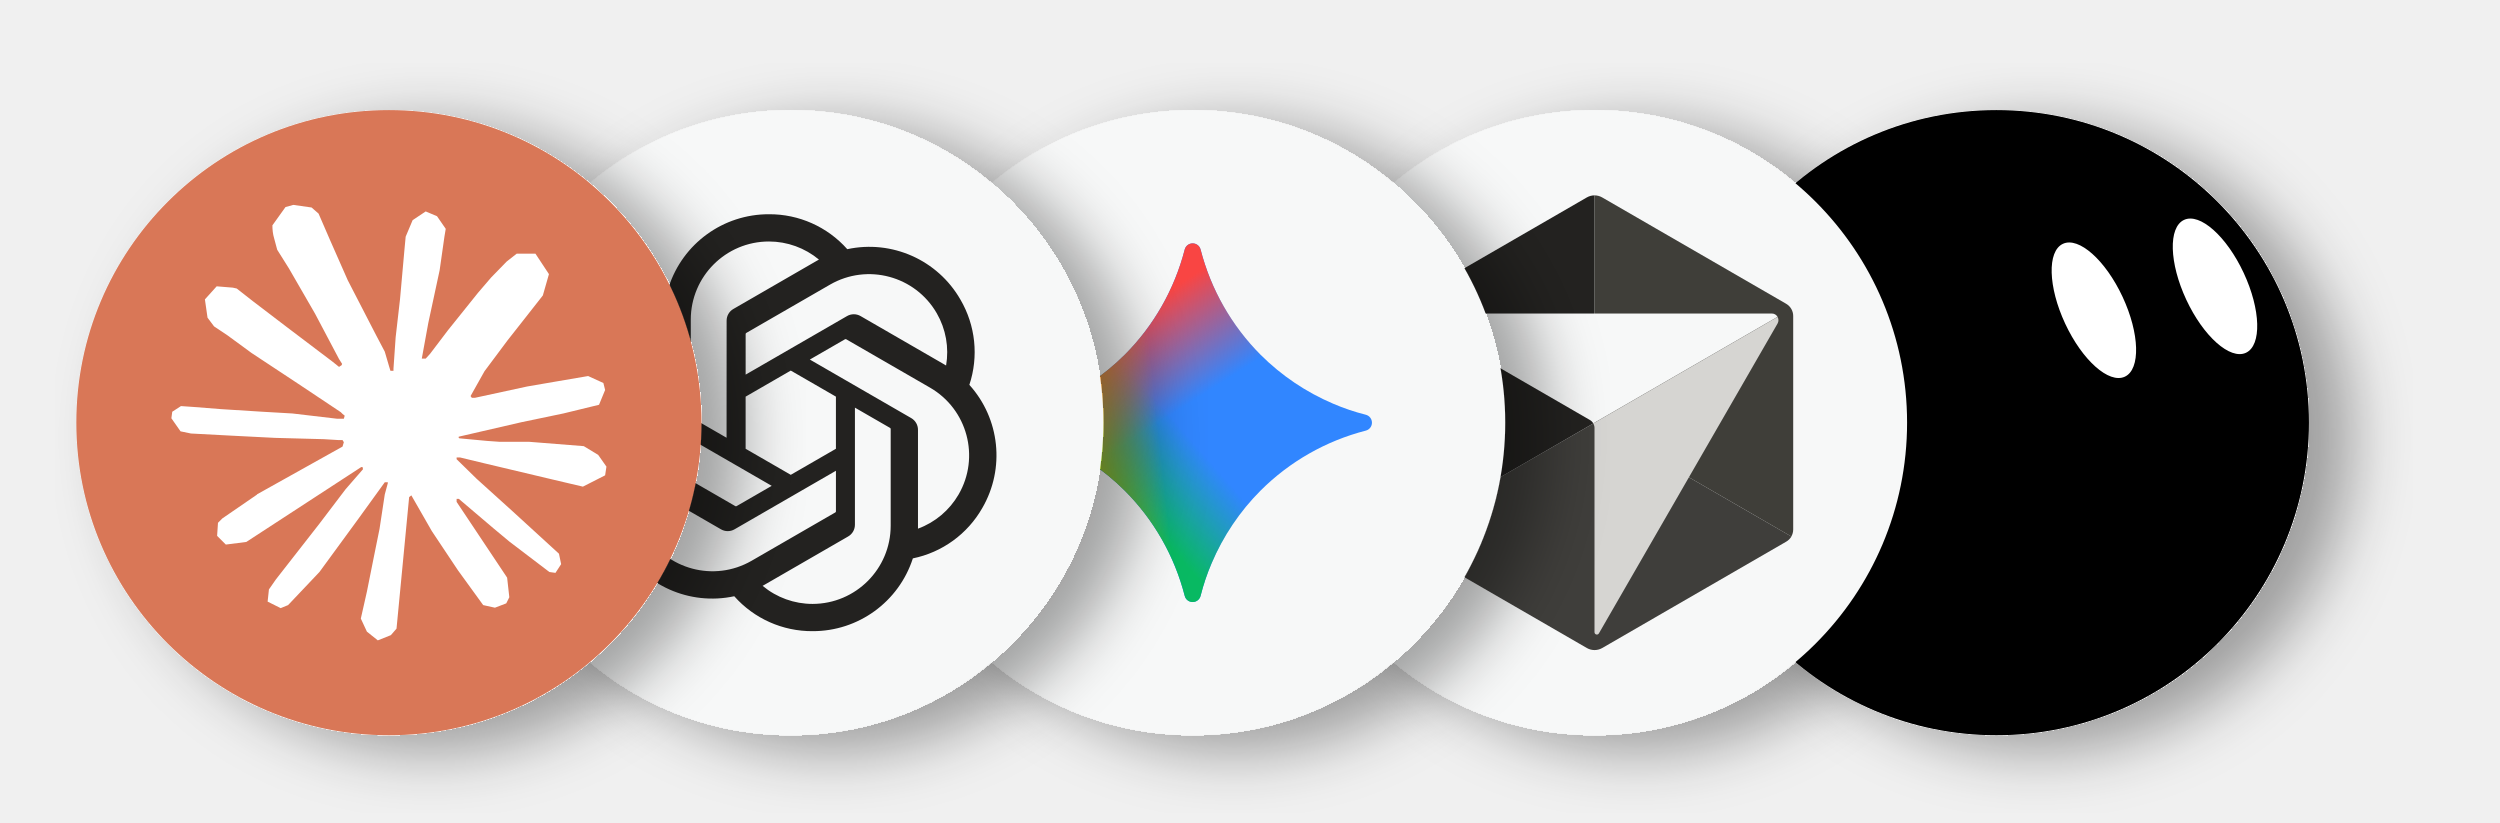
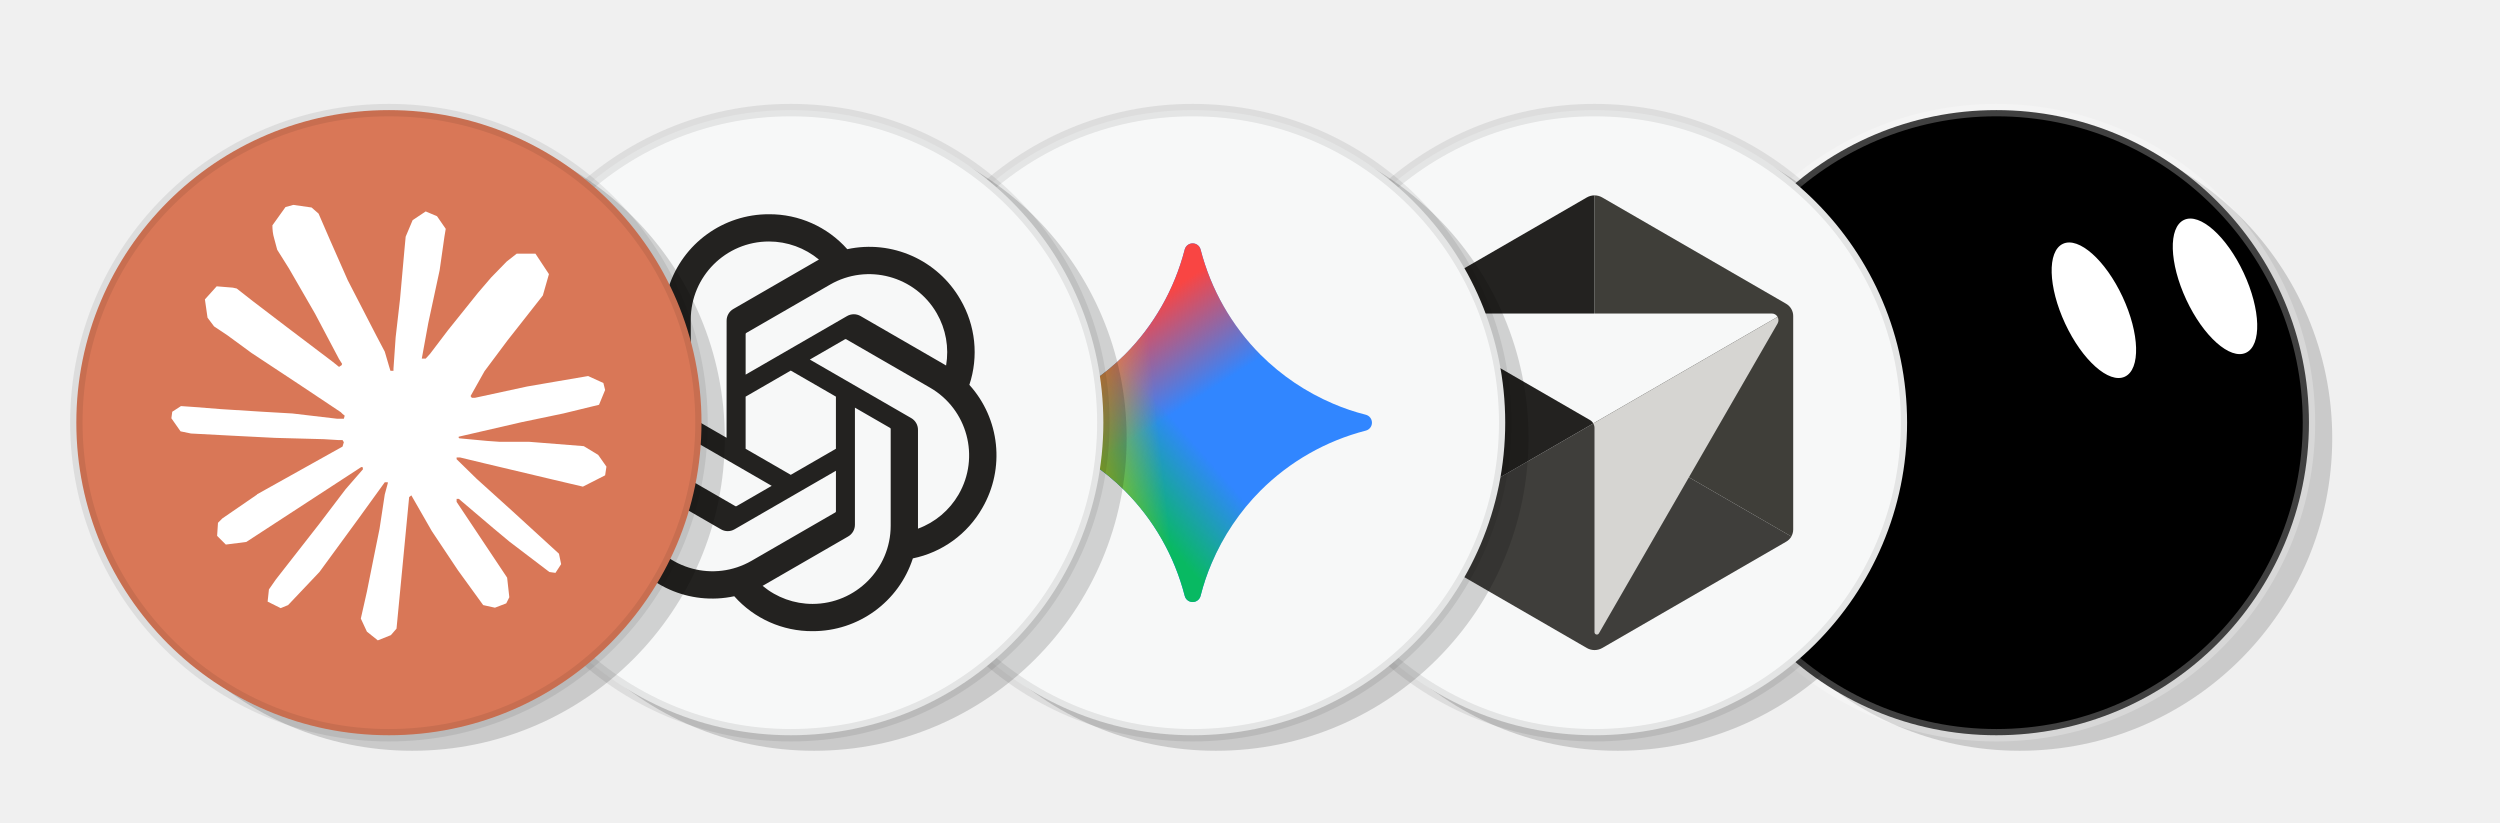
<svg xmlns="http://www.w3.org/2000/svg" width="161" height="53" viewBox="0 0 161 53" fill="none">
  <style>
@keyframes lift {
  0% { transform: none; animation-timing-function: ease-in-out; }
  3.78% { transform: translateY(-2px) scale(1.15); }
  8.11%, 100% { transform: none; }
}
.mark {
  transform-box: fill-box;
  transform-origin: center;
  animation: lift 3.7s linear infinite;
}
#claude { animation-delay: 0s; }
#chatgpt { animation-delay: 0.18s; }
#gemini { animation-delay: 0.36s; }
#cursor { animation-delay: 0.54s; }
#grok { animation-delay: 0.72s; }
@media (prefers-reduced-motion: reduce) {
  .mark { animation: none; }
}
</style>
-   <g transform="translate(108.436 7.09)" filter="url(#shadow)">
+   <g transform="translate(108.436 7.09)">
    <g id="grok" class="mark">
-       <circle cx="20.13" cy="20.13" r="20.13" fill="#000000" />
+       <circle cx="21.63" cy="21.13" r="20.13" fill="#000000" fill-opacity="0.16" />
+       <circle cx="20.13" cy="20.13" r="20.13" fill="#000000" stroke="#FFFFFF" stroke-opacity="0.25" stroke-width="0.8" />
      <ellipse cx="26.41" cy="12.89" rx="2.04" ry="4.72" transform="rotate(-25 26.41 12.89)" fill="#FFFFFF" />
      <ellipse cx="34.21" cy="11.35" rx="2.04" ry="4.72" transform="rotate(-25 34.21 11.35)" fill="#FFFFFF" />
    </g>
  </g>
-   <g transform="translate(82.556 7.09)" filter="url(#shadow)">
+   <g transform="translate(82.556 7.09)">
    <g id="cursor" class="mark">
-       <circle cx="20.13" cy="20.13" r="20.13" fill="#F7F8F8" />
+       <circle cx="21.63" cy="21.13" r="20.13" fill="#000000" fill-opacity="0.16" />
+       <circle cx="20.13" cy="20.13" r="20.13" fill="#F7F8F8" stroke="#000000" stroke-opacity="0.08" stroke-width="0.8" />
      <g transform="translate(7.336 5.492)">
        <path transform="translate(0.121 14.641)" d="M12.676 0L25.352 7.328C25.274 7.463 25.161 7.578 25.021 7.659L13.173 14.508C12.866 14.686 12.486 14.686 12.178 14.508L0.331 7.659C0.191 7.578 0.078 7.463 0 7.328L12.676 0Z" fill="#3F3E3B" />
        <path d="M12.797 0V14.641L0.121 21.969C0.043 21.834 0 21.678 0 21.517V7.766C0 7.443 0.172 7.144 0.452 6.982L12.299 0.133C12.453 0.044 12.625 0 12.796 0H12.797Z" fill="#232220" />
        <path transform="translate(12.793 0)" d="M12.675 7.313C12.597 7.178 12.484 7.063 12.345 6.982L0.497 0.133C0.343 0.044 0.172 0 0 0V14.641L12.676 21.969C12.754 21.834 12.797 21.678 12.797 21.517V7.766C12.797 7.604 12.754 7.449 12.676 7.313H12.675Z" fill="#3F3E39" />
        <path transform="translate(12.715 7.828)" d="M11.868 0.001C11.94 0.125 11.95 0.284 11.868 0.426L0.362 20.38C0.285 20.515 0.079 20.459 0.079 20.304V7.155C0.079 7.05 0.051 6.949 0 6.861L11.867 0H11.868V0.001Z" fill="#D6D5D2" />
        <path transform="translate(1.051 7.609)" d="M23.531 0.212L11.664 7.073C11.613 6.985 11.54 6.91 11.449 6.858L0.076 0.283C-0.059 0.206 -0.003 0 0.152 0H23.164C23.327 0 23.46 0.088 23.531 0.212Z" fill="#F7F8F8" />
      </g>
    </g>
  </g>
-   <g transform="translate(56.676 7.09)" filter="url(#shadow)">
+   <g transform="translate(56.676 7.09)">
    <g id="gemini" class="mark">
-       <circle cx="20.13" cy="20.13" r="20.13" fill="#F7F8F8" />
+       <circle cx="21.63" cy="21.13" r="20.13" fill="#000000" fill-opacity="0.16" />
+       <circle cx="20.13" cy="20.13" r="20.13" fill="#F7F8F8" stroke="#000000" stroke-opacity="0.08" stroke-width="0.8" />
      <g transform="translate(7.53 7.53) scale(1.05)">
        <path d="M20.616 10.835a14.147 14.147 0 01-4.45-3.001 14.111 14.111 0 01-3.678-6.452.503.503 0 00-.975 0 14.134 14.134 0 01-3.679 6.452 14.155 14.155 0 01-4.45 3.001c-.65.28-1.318.505-2.002.678a.502.502 0 000 .975c.684.172 1.35.397 2.002.677a14.147 14.147 0 014.45 3.001 14.112 14.112 0 013.679 6.453.502.502 0 00.975 0c.172-.685.397-1.351.677-2.003a14.145 14.145 0 013.001-4.45 14.113 14.113 0 016.453-3.678.503.503 0 000-.975 13.245 13.245 0 01-2.003-.678z" fill="#3186FF" />
        <path d="M20.616 10.835a14.147 14.147 0 01-4.45-3.001 14.111 14.111 0 01-3.678-6.452.503.503 0 00-.975 0 14.134 14.134 0 01-3.679 6.452 14.155 14.155 0 01-4.45 3.001c-.65.28-1.318.505-2.002.678a.502.502 0 000 .975c.684.172 1.35.397 2.002.677a14.147 14.147 0 014.45 3.001 14.112 14.112 0 013.679 6.453.502.502 0 00.975 0c.172-.685.397-1.351.677-2.003a14.145 14.145 0 013.001-4.45 14.113 14.113 0 016.453-3.678.503.503 0 000-.975 13.245 13.245 0 01-2.003-.678z" fill="url(#gemini-green)" />
        <path d="M20.616 10.835a14.147 14.147 0 01-4.45-3.001 14.111 14.111 0 01-3.678-6.452.503.503 0 00-.975 0 14.134 14.134 0 01-3.679 6.452 14.155 14.155 0 01-4.45 3.001c-.65.28-1.318.505-2.002.678a.502.502 0 000 .975c.684.172 1.35.397 2.002.677a14.147 14.147 0 014.45 3.001 14.112 14.112 0 013.679 6.453.502.502 0 00.975 0c.172-.685.397-1.351.677-2.003a14.145 14.145 0 013.001-4.45 14.113 14.113 0 016.453-3.678.503.503 0 000-.975 13.245 13.245 0 01-2.003-.678z" fill="url(#gemini-red)" />
        <path d="M20.616 10.835a14.147 14.147 0 01-4.45-3.001 14.111 14.111 0 01-3.678-6.452.503.503 0 00-.975 0 14.134 14.134 0 01-3.679 6.452 14.155 14.155 0 01-4.45 3.001c-.65.28-1.318.505-2.002.678a.502.502 0 000 .975c.684.172 1.35.397 2.002.677a14.147 14.147 0 014.45 3.001 14.112 14.112 0 013.679 6.453.502.502 0 00.975 0c.172-.685.397-1.351.677-2.003a14.145 14.145 0 013.001-4.45 14.113 14.113 0 016.453-3.678.503.503 0 000-.975 13.245 13.245 0 01-2.003-.678z" fill="url(#gemini-yellow)" />
      </g>
    </g>
  </g>
-   <g transform="translate(30.796 7.09)" filter="url(#shadow)">
+   <g transform="translate(30.796 7.09)">
    <g id="chatgpt" class="mark">
-       <circle cx="20.13" cy="20.13" r="20.13" fill="#F7F8F8" />
+       <circle cx="21.63" cy="21.13" r="20.13" fill="#000000" fill-opacity="0.16" />
+       <circle cx="20.13" cy="20.13" r="20.13" fill="#F7F8F8" stroke="#000000" stroke-opacity="0.08" stroke-width="0.8" />
      <path transform="translate(6.883 6.707)" fill="#232220" d="M24.747 10.99C25.356 9.161 25.146 7.158 24.172 5.495C22.707 2.944 19.762 1.632 16.886 2.25C15.606 0.808 13.768 -0.012 11.84 0C8.9 -0.007 6.291 1.886 5.387 4.684C3.498 5.071 1.868 6.253 0.914 7.929C-0.562 10.473 -0.226 13.68 1.746 15.861C1.137 17.69 1.347 19.692 2.321 21.355C3.786 23.906 6.731 25.219 9.607 24.601C10.886 26.043 12.726 26.862 14.653 26.85C17.595 26.857 20.204 24.963 21.109 22.163C22.997 21.776 24.628 20.594 25.582 18.918C27.056 16.374 26.719 13.169 24.748 10.988L24.747 10.99ZM14.655 25.095C13.477 25.097 12.337 24.685 11.433 23.931C11.474 23.909 11.546 23.869 11.592 23.841L16.939 20.753C17.212 20.598 17.38 20.307 17.378 19.992V12.455L19.638 13.759C19.662 13.771 19.678 13.795 19.681 13.821V20.063C19.678 22.839 17.43 25.089 14.655 25.095ZM3.844 20.478C3.254 19.459 3.042 18.265 3.244 17.106C3.283 17.13 3.353 17.173 3.402 17.201L8.749 20.289C9.02 20.448 9.356 20.448 9.628 20.289L16.155 16.52V19.13C16.157 19.156 16.144 19.182 16.123 19.199L10.718 22.32C8.311 23.706 5.237 22.882 3.845 20.478H3.844ZM2.437 8.807C3.024 7.787 3.951 7.006 5.055 6.601C5.055 6.647 5.053 6.729 5.053 6.786V12.962C5.051 13.276 5.219 13.567 5.492 13.722L12.019 17.491L9.759 18.796C9.737 18.811 9.708 18.813 9.683 18.802L4.278 15.679C1.875 14.288 1.051 11.214 2.436 8.808L2.437 8.807ZM21.002 13.127L14.475 9.358L16.735 8.054C16.757 8.039 16.786 8.037 16.811 8.048L22.216 11.168C24.623 12.559 25.448 15.637 24.057 18.044C23.469 19.062 22.543 19.843 21.439 20.249V13.888C21.442 13.574 21.275 13.284 21.003 13.127H21.002ZM23.251 9.743C23.212 9.718 23.142 9.676 23.092 9.648L17.746 6.56C17.475 6.401 17.139 6.401 16.867 6.56L10.34 10.329V7.72C10.338 7.693 10.351 7.667 10.372 7.65L15.776 4.532C18.184 3.143 21.262 3.97 22.649 6.378C23.236 7.395 23.448 8.586 23.249 9.743H23.251ZM9.112 14.394L6.851 13.089C6.827 13.077 6.811 13.054 6.807 13.027V6.785C6.809 4.006 9.064 1.754 11.843 1.755C13.018 1.755 14.156 2.168 15.06 2.92C15.019 2.942 14.948 2.981 14.901 3.01L9.555 6.098C9.281 6.253 9.113 6.543 9.115 6.858L9.112 14.392V14.394ZM10.339 11.747L13.247 10.068L16.154 11.746V15.104L13.247 16.782L10.339 15.104V11.747Z" />
    </g>
  </g>
-   <g transform="translate(4.916 7.09)" filter="url(#shadow)">
+   <g transform="translate(4.916 7.09)">
    <g id="claude" class="mark">
-       <circle cx="20.13" cy="20.13" r="20.13" fill="#D97757" />
+       <circle cx="21.63" cy="21.13" r="20.13" fill="#000000" fill-opacity="0.16" />
+       <circle cx="20.13" cy="20.13" r="20.13" fill="#D97757" stroke="#000000" stroke-opacity="0.08" stroke-width="0.8" />
      <path transform="translate(6.121 6.105)" fill="#FFFFFF" d="M5.497 18.65L11.022 15.565L11.106 15.284L11.022 15.144H10.741L9.816 15.088L6.675 15.004L3.926 14.864L1.262 14.723L0.589 14.583L0 13.742L0.056 13.321L0.617 12.957L1.43 13.013L3.197 13.153L5.861 13.321L7.796 13.433L10.657 13.77H11.106L11.162 13.574L11.022 13.461L10.909 13.349L8.133 11.498L5.16 9.535L3.59 8.385L2.748 7.824L2.328 7.264L2.159 6.086L2.917 5.244L3.954 5.329L4.207 5.385L5.244 6.198L7.488 7.909L10.377 10.096L10.797 10.433L10.966 10.32L10.993 10.236L10.797 9.928L9.255 7.011L7.572 4.095L6.815 2.889L6.619 2.159C6.534 1.879 6.506 1.599 6.506 1.318L7.348 0.14L7.853 0L9.03 0.168L9.479 0.561L10.208 2.244L11.358 4.852L13.181 8.385L13.742 9.451L14.022 10.405L14.107 10.685H14.303V10.545L14.443 8.526L14.723 6.086L15.004 2.945L15.088 2.047L15.537 0.982L16.378 0.421L17.107 0.729L17.668 1.542L17.584 2.047L17.276 4.207L16.546 7.6L16.126 9.9H16.378L16.659 9.591L17.808 8.077L19.744 5.665L20.585 4.683L21.595 3.646L22.239 3.141H23.445L24.315 4.459L23.922 5.833L22.688 7.404L21.651 8.722L20.164 10.713L19.267 12.312L19.351 12.424H19.547L22.913 11.695L24.707 11.386L26.839 11.022L27.82 11.47L27.933 11.919L27.54 12.873L25.24 13.433L22.548 13.994L18.538 14.92L18.482 14.948L18.538 15.032L20.332 15.2L21.118 15.256H23.025L26.558 15.537L27.484 16.098L28.017 16.855L27.933 17.416L26.502 18.145L24.595 17.696L20.108 16.631L18.594 16.266H18.369V16.378L19.659 17.64L21.987 19.744L24.96 22.464L25.1 23.137L24.735 23.698L24.343 23.642L21.763 21.679L20.753 20.837L18.509 18.93H18.369V19.127L18.874 19.884L21.622 24.006L21.763 25.268L21.566 25.661L20.837 25.941L20.08 25.773L18.453 23.529L16.771 21.006L15.453 18.706L15.312 18.818L14.499 27.288L14.135 27.708L13.293 28.045L12.592 27.484L12.2 26.642L12.592 24.904L13.041 22.66L13.405 20.865L13.742 18.65L13.938 17.921V17.864H13.742L12.059 20.192L9.535 23.642L7.516 25.773L7.039 25.969L6.198 25.549L6.282 24.764L6.731 24.119L9.535 20.529L11.218 18.313L12.34 17.023L12.312 16.883H12.227L4.824 21.707L3.506 21.875L2.945 21.314L3.001 20.473L3.281 20.192L5.525 18.65H5.497Z" />
    </g>
  </g>
  <defs>
    <linearGradient id="gemini-green" gradientUnits="userSpaceOnUse" x1="7" x2="11" y1="15.5" y2="12">
      <stop stop-color="#08B962" />
      <stop offset="1" stop-color="#08B962" stop-opacity="0" />
    </linearGradient>
    <linearGradient id="gemini-red" gradientUnits="userSpaceOnUse" x1="8" x2="11.5" y1="5.5" y2="11">
      <stop stop-color="#F94543" />
      <stop offset="1" stop-color="#F94543" stop-opacity="0" />
    </linearGradient>
    <linearGradient id="gemini-yellow" gradientUnits="userSpaceOnUse" x1="3.5" x2="17.5" y1="13.5" y2="12">
      <stop stop-color="#FABC12" />
      <stop offset=".46" stop-color="#FABC12" stop-opacity="0" />
    </linearGradient>
-     <filter id="shadow" x="-1.312" y="-3" width="48.261" height="48.262" filterUnits="userSpaceOnUse" color-interpolation-filters="sRGB">
-       <feFlood flood-opacity="0" result="BackgroundImageFix" />
-       <feColorMatrix in="SourceAlpha" type="matrix" values="0 0 0 0 0 0 0 0 0 0 0 0 0 0 0 0 0 0 127 0" result="hardAlpha" />
-       <feOffset dx="2.688" dy="1" />
-       <feGaussianBlur stdDeviation="2" />
-       <feComposite in2="hardAlpha" operator="out" />
-       <feColorMatrix type="matrix" values="0 0 0 0 0 0 0 0 0 0 0 0 0 0 0 0 0 0 0.35 0" />
-       <feBlend mode="normal" in2="BackgroundImageFix" result="effect1_dropShadow" />
-       <feBlend mode="normal" in="SourceGraphic" in2="effect1_dropShadow" result="shape" />
-     </filter>
  </defs>
</svg>
